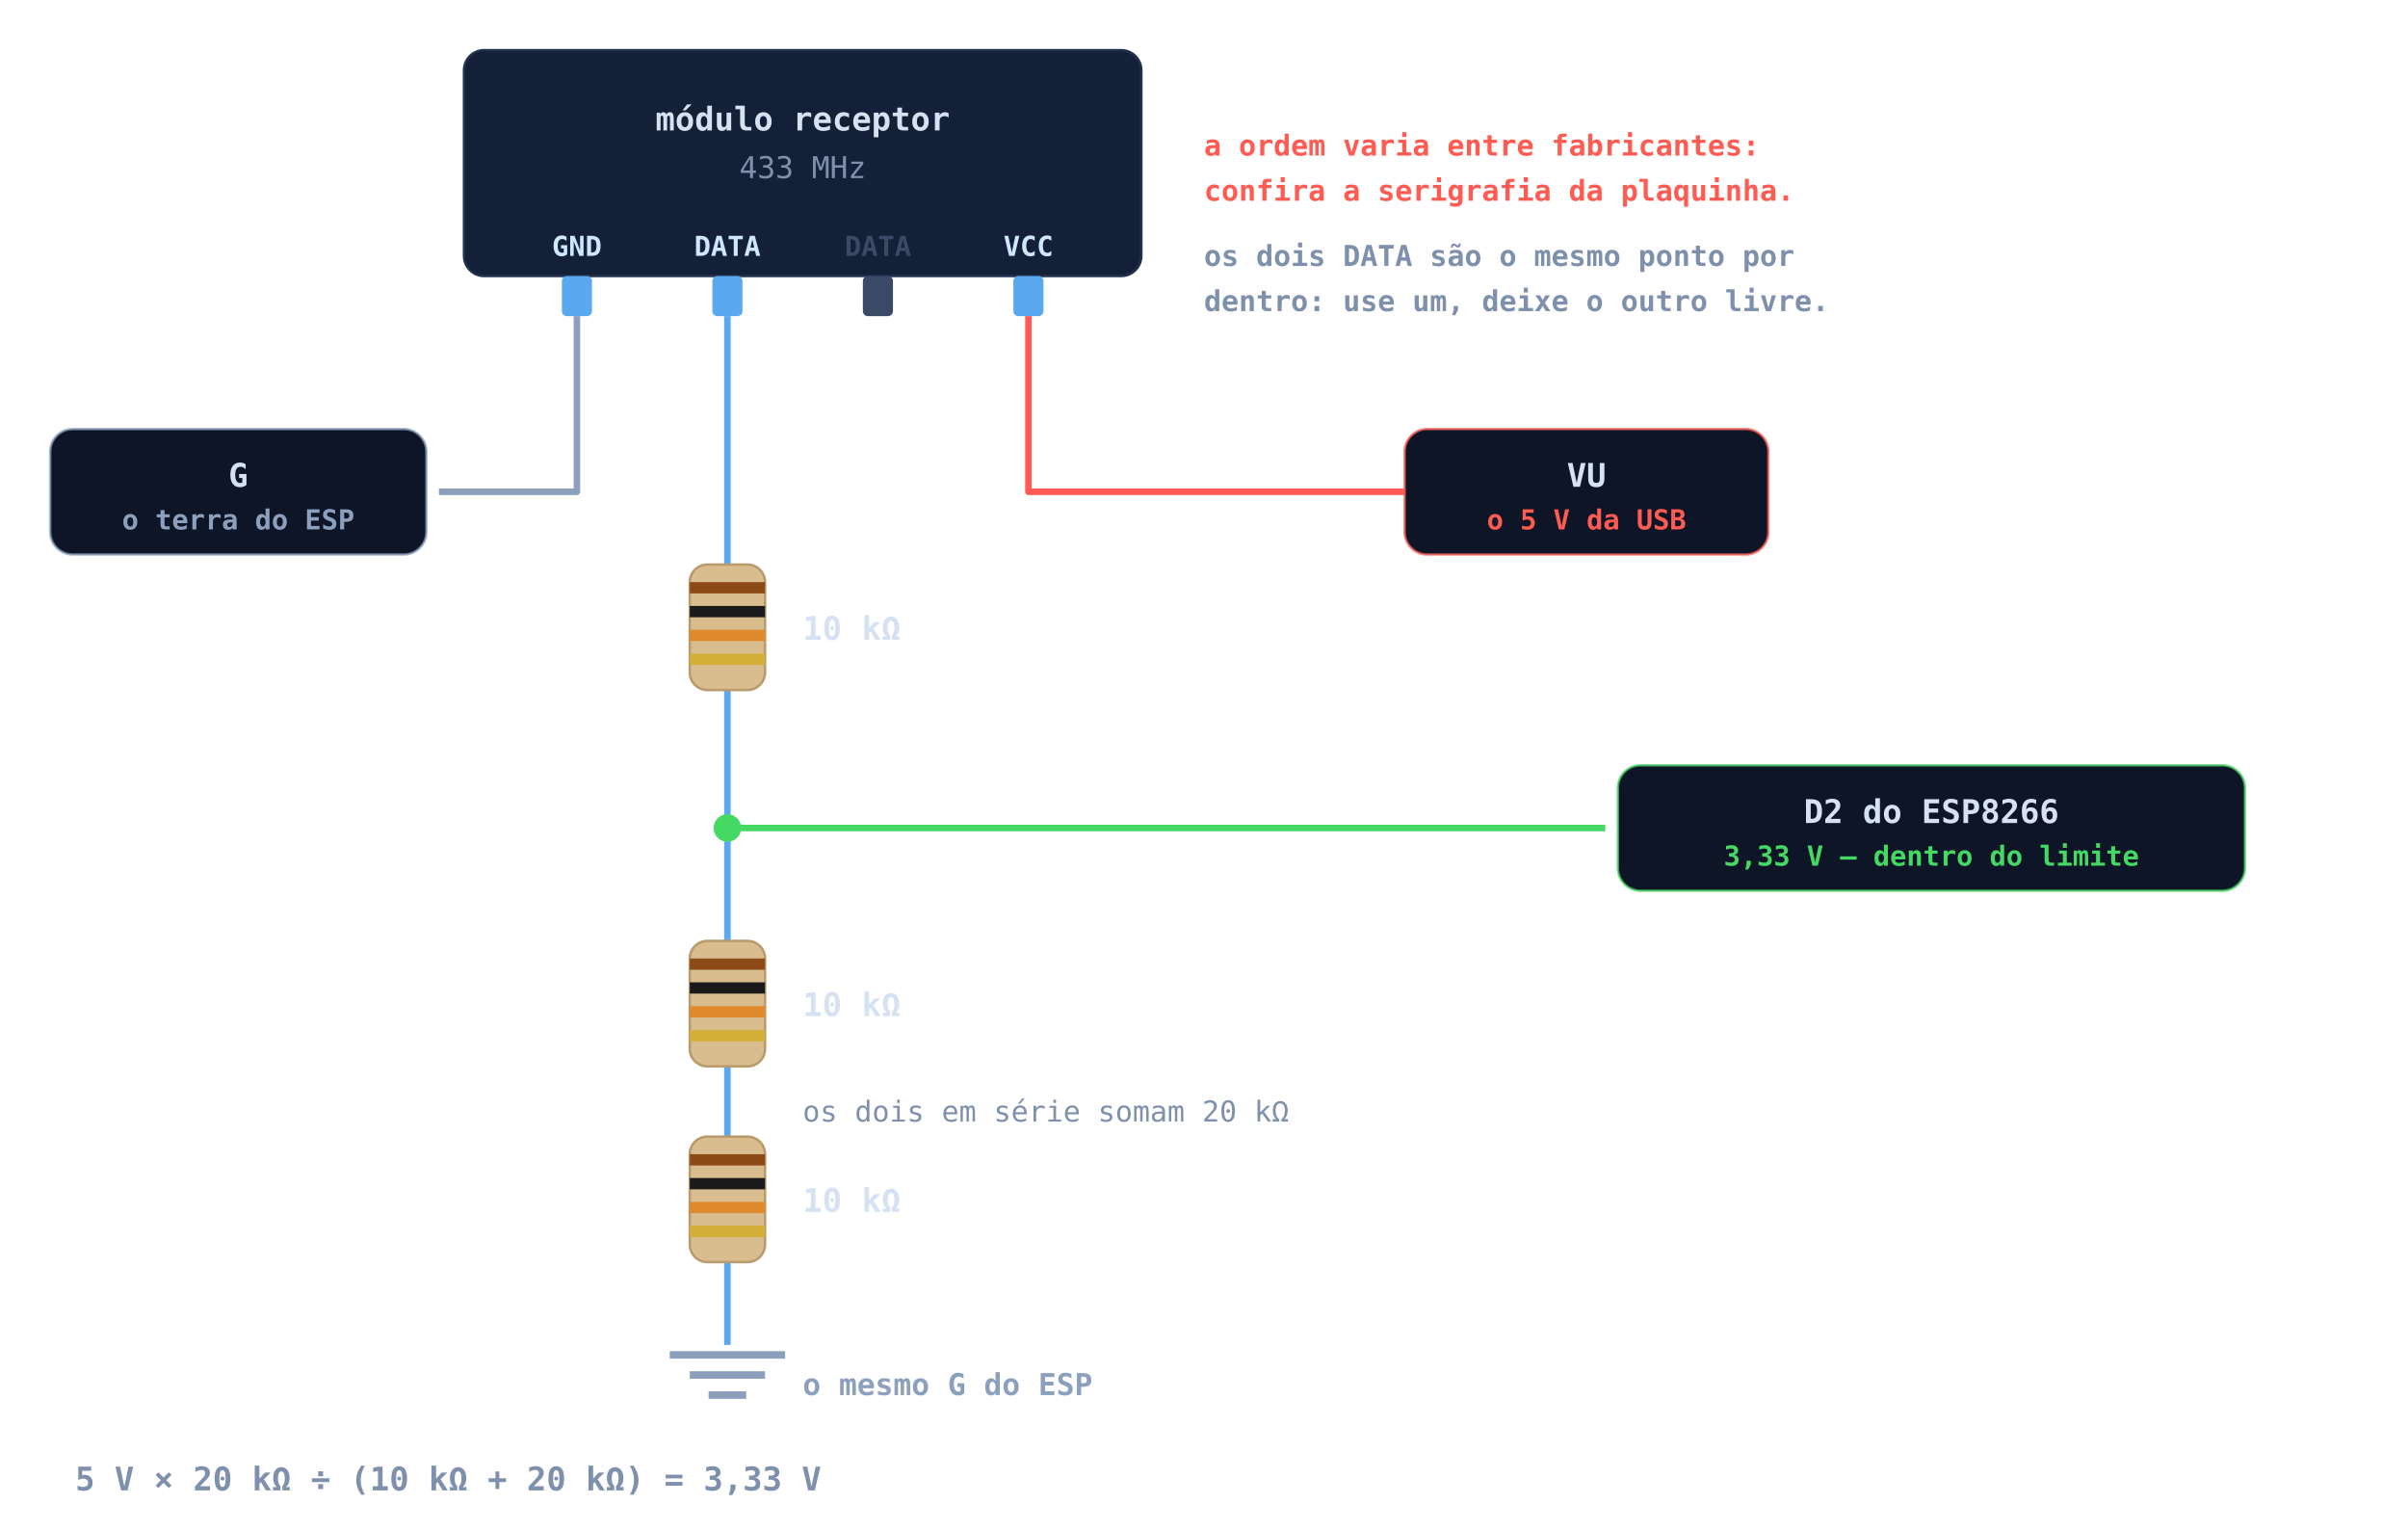
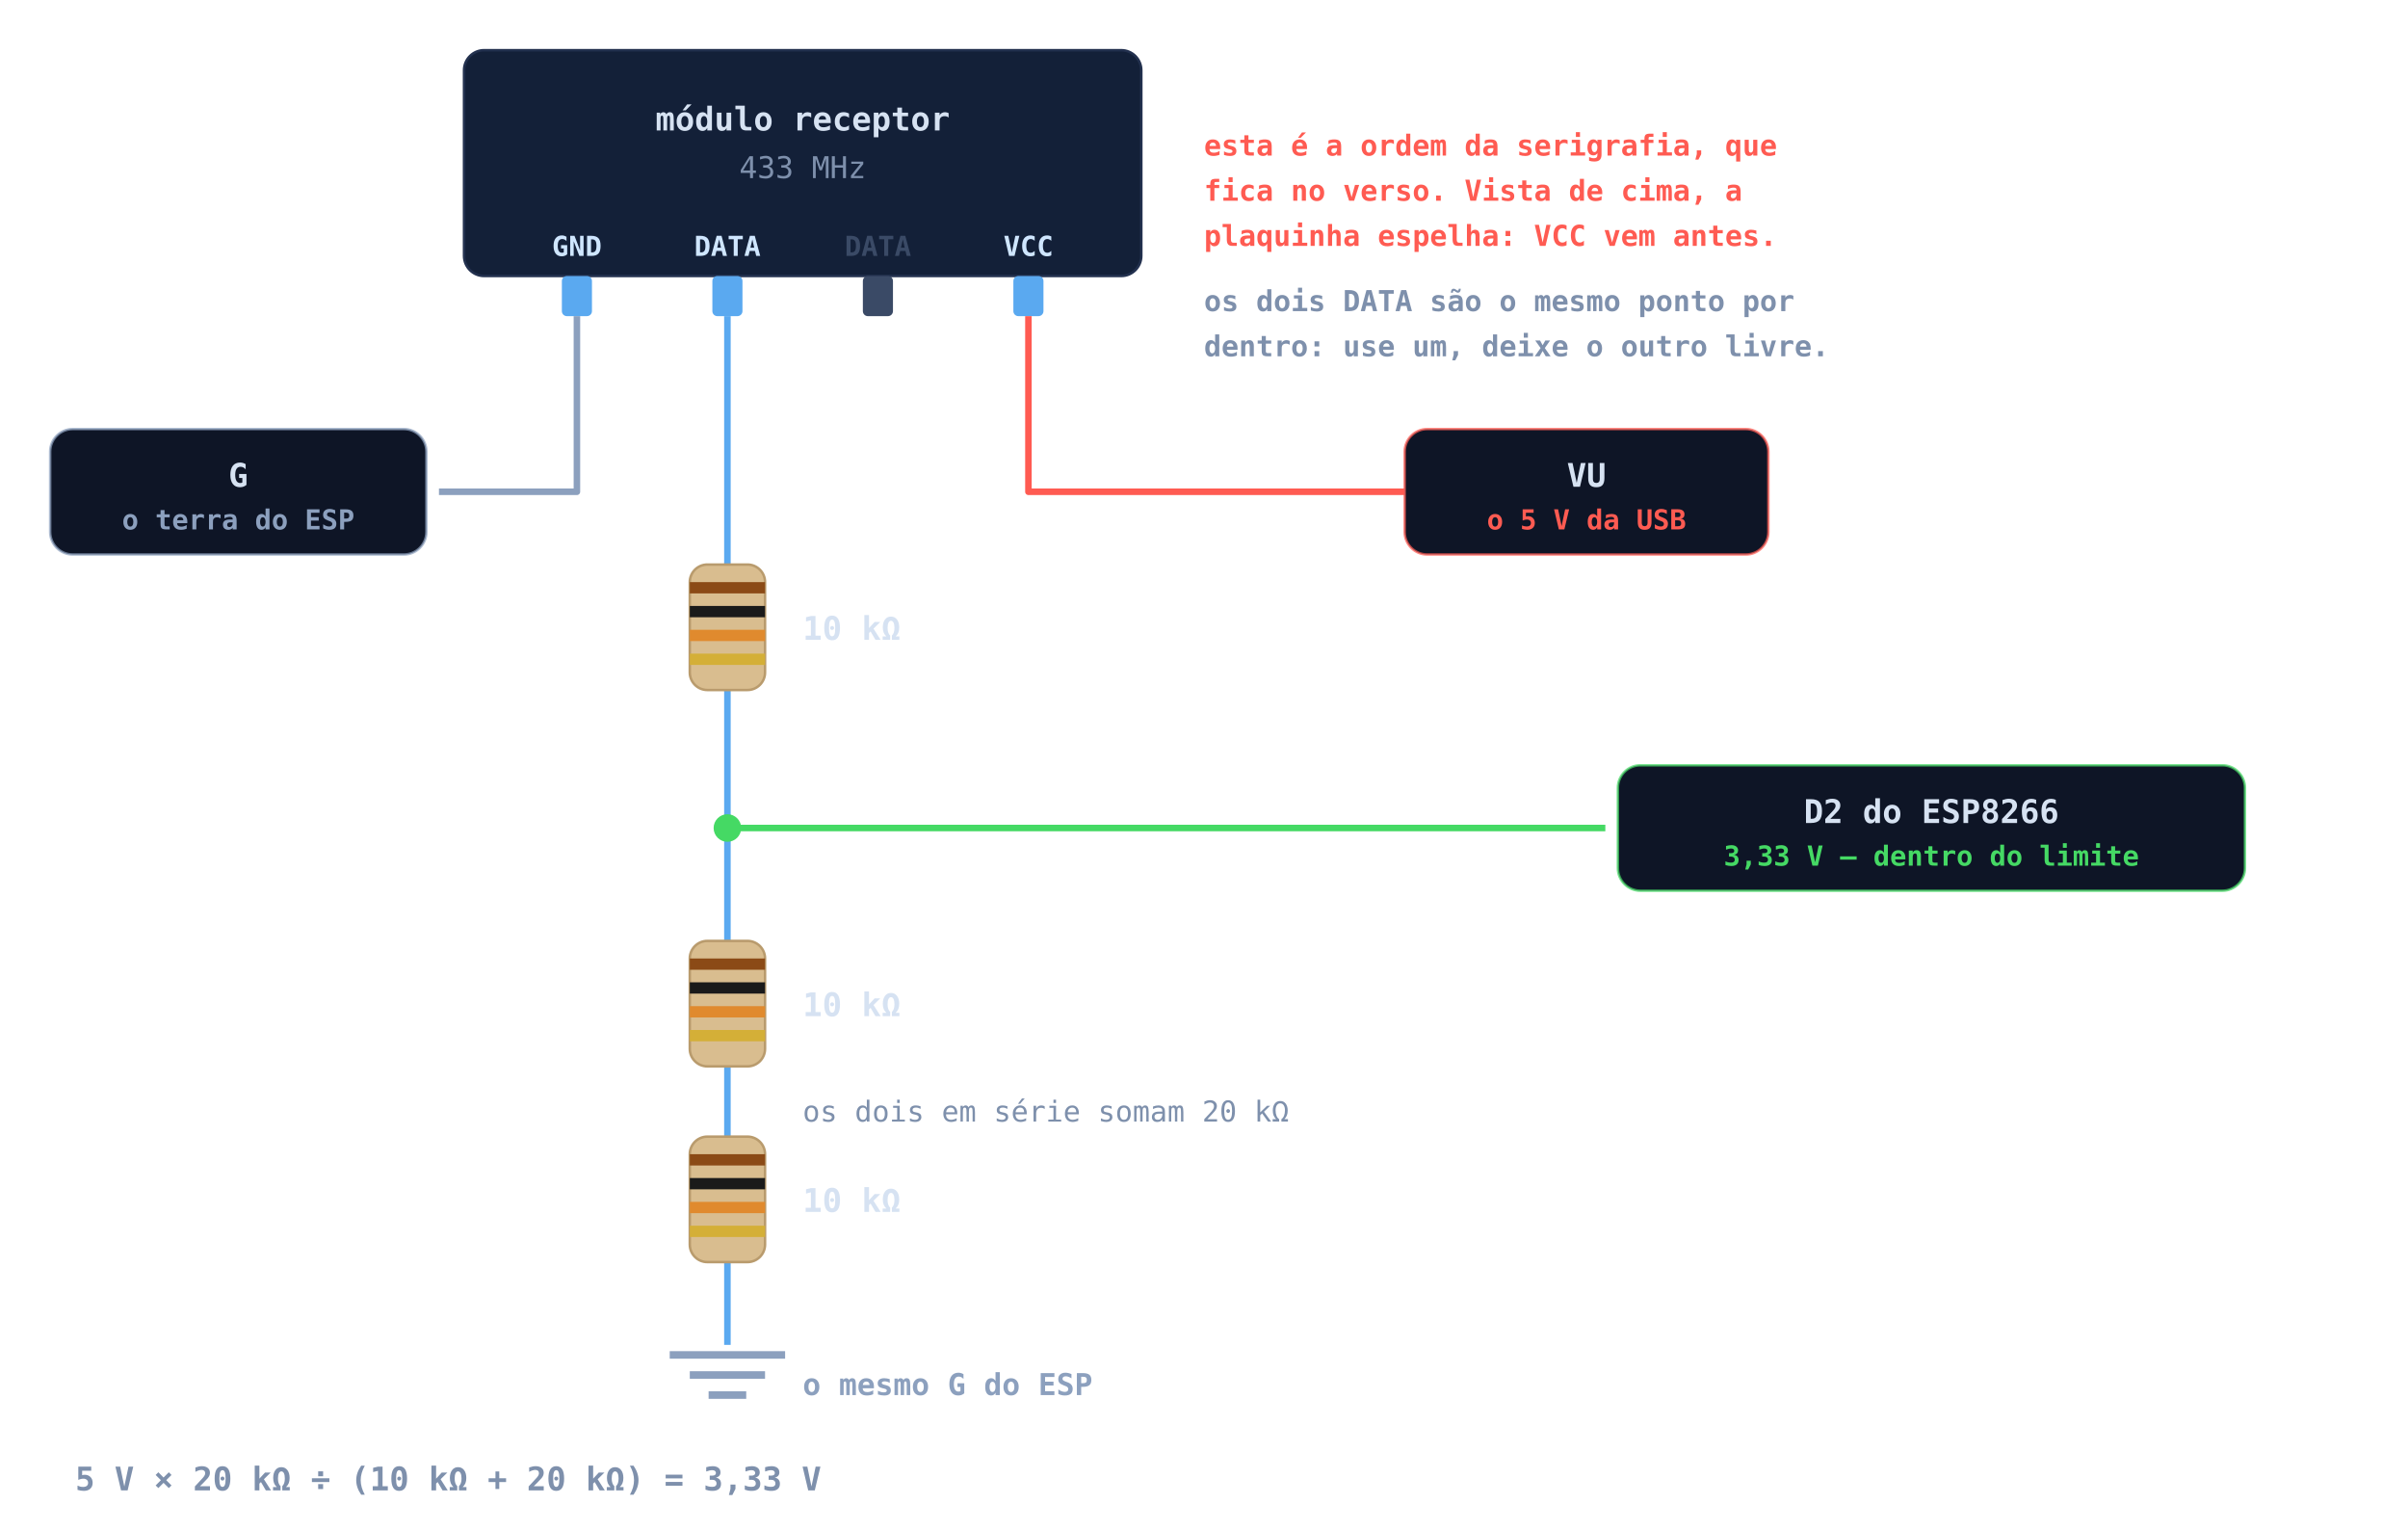
<svg xmlns="http://www.w3.org/2000/svg" viewBox="0 0 960 610" role="img" aria-labelledby="ddiv-t">
  <rect x="185" y="20" width="270" height="90" rx="8" fill="#132038" stroke="#22304E" />
  <text x="320.0" y="52.0" text-anchor="middle" font-family="'IBM Plex Mono','SFMono-Regular',ui-monospace,monospace" font-size="13" font-weight="700" fill="#D6E2F2">módulo receptor</text>
  <text x="320.0" y="71.0" text-anchor="middle" font-family="'IBM Plex Mono','SFMono-Regular',ui-monospace,monospace" font-size="12" font-weight="500" fill="#7E90AC">433 MHz</text>
  <rect x="224" y="110" width="12" height="16" rx="2" fill="#5AA9F0" />
  <text x="230.0" y="102.0" text-anchor="middle" font-family="'IBM Plex Mono','SFMono-Regular',ui-monospace,monospace" font-size="11" font-weight="700" fill="#CFE6FF">GND</text>
  <rect x="284" y="110" width="12" height="16" rx="2" fill="#5AA9F0" />
  <text x="290.0" y="102.0" text-anchor="middle" font-family="'IBM Plex Mono','SFMono-Regular',ui-monospace,monospace" font-size="11" font-weight="700" fill="#CFE6FF">DATA</text>
  <rect x="344" y="110" width="12" height="16" rx="2" fill="#3A4A66" />
  <text x="350.0" y="102.0" text-anchor="middle" font-family="'IBM Plex Mono','SFMono-Regular',ui-monospace,monospace" font-size="11" font-weight="700" fill="#3A4A66">DATA</text>
  <rect x="404" y="110" width="12" height="16" rx="2" fill="#5AA9F0" />
  <text x="410.0" y="102.0" text-anchor="middle" font-family="'IBM Plex Mono','SFMono-Regular',ui-monospace,monospace" font-size="11" font-weight="700" fill="#CFE6FF">VCC</text>
-   <text x="480.0" y="62.0" text-anchor="start" font-family="'IBM Plex Mono','SFMono-Regular',ui-monospace,monospace" font-size="11.5" font-weight="700" fill="#FF5B52">a ordem varia entre fabricantes:</text>
-   <text x="480.0" y="80.0" text-anchor="start" font-family="'IBM Plex Mono','SFMono-Regular',ui-monospace,monospace" font-size="11.5" font-weight="700" fill="#FF5B52">confira a serigrafia da plaquinha.</text>
-   <text x="480.0" y="106.0" text-anchor="start" font-family="'IBM Plex Mono','SFMono-Regular',ui-monospace,monospace" font-size="11.5" font-weight="600" fill="#7E90AC">os dois DATA são o mesmo ponto por</text>
-   <text x="480.0" y="124.0" text-anchor="start" font-family="'IBM Plex Mono','SFMono-Regular',ui-monospace,monospace" font-size="11.5" font-weight="600" fill="#7E90AC">dentro: use um, deixe o outro livre.</text>
+   <text x="480.0" y="62.0" text-anchor="start" font-family="'IBM Plex Mono','SFMono-Regular',ui-monospace,monospace" font-size="11.5" font-weight="700" fill="#FF5B52">esta é a ordem da serigrafia, que</text>
+   <text x="480.0" y="80.0" text-anchor="start" font-family="'IBM Plex Mono','SFMono-Regular',ui-monospace,monospace" font-size="11.5" font-weight="700" fill="#FF5B52">fica no verso. Vista de cima, a</text>
+   <text x="480.0" y="98.0" text-anchor="start" font-family="'IBM Plex Mono','SFMono-Regular',ui-monospace,monospace" font-size="11.5" font-weight="700" fill="#FF5B52">plaquinha espelha: VCC vem antes.</text>
+   <text x="480.0" y="124.0" text-anchor="start" font-family="'IBM Plex Mono','SFMono-Regular',ui-monospace,monospace" font-size="11.5" font-weight="600" fill="#7E90AC">os dois DATA são o mesmo ponto por</text>
+   <text x="480.0" y="142.0" text-anchor="start" font-family="'IBM Plex Mono','SFMono-Regular',ui-monospace,monospace" font-size="11.5" font-weight="600" fill="#7E90AC">dentro: use um, deixe o outro livre.</text>
  <path d="M230 126 V196 H175" stroke="#8CA0BE" stroke-width="2.6" fill="none" stroke-linejoin="round" />
  <rect x="20" y="171" width="150" height="50" rx="9" fill="#0E1526" stroke="#8CA0BE" stroke-opacity="0.7" />
  <text x="95.0" y="194.0" text-anchor="middle" font-family="'IBM Plex Mono','SFMono-Regular',ui-monospace,monospace" font-size="13" font-weight="700" fill="#D6E2F2">G</text>
  <text x="95.0" y="211.0" text-anchor="middle" font-family="'IBM Plex Mono','SFMono-Regular',ui-monospace,monospace" font-size="11" font-weight="600" fill="#8CA0BE">o terra do ESP</text>
  <path d="M410 126 V196 H560" stroke="#FF5B52" stroke-width="2.6" fill="none" stroke-linejoin="round" />
  <rect x="560" y="171" width="145" height="50" rx="9" fill="#0E1526" stroke="#FF5B52" stroke-opacity="0.7" />
  <text x="632.5" y="194.0" text-anchor="middle" font-family="'IBM Plex Mono','SFMono-Regular',ui-monospace,monospace" font-size="13" font-weight="700" fill="#D6E2F2">VU</text>
  <text x="632.5" y="211.0" text-anchor="middle" font-family="'IBM Plex Mono','SFMono-Regular',ui-monospace,monospace" font-size="11" font-weight="600" fill="#FF5B52">o 5 V da USB</text>
  <path d="M290 126 V536" stroke="#5AA9F0" stroke-width="2.6" fill="none" />
  <rect x="275" y="225" width="30" height="50" rx="7" fill="#D9BD8F" stroke="#B99B6D" />
  <rect x="275" y="232.0" width="30" height="4.5" fill="#8B4A16" />
  <rect x="275" y="241.5" width="30" height="4.5" fill="#1A1A1A" />
  <rect x="275" y="251.0" width="30" height="4.5" fill="#E08A2E" />
  <rect x="275" y="260.5" width="30" height="4.5" fill="#D4AF37" />
  <text x="320.0" y="255.0" text-anchor="start" font-family="'IBM Plex Mono','SFMono-Regular',ui-monospace,monospace" font-size="13" font-weight="700" fill="#D6E2F2">10 kΩ</text>
  <rect x="275" y="375" width="30" height="50" rx="7" fill="#D9BD8F" stroke="#B99B6D" />
  <rect x="275" y="382.0" width="30" height="4.5" fill="#8B4A16" />
  <rect x="275" y="391.5" width="30" height="4.5" fill="#1A1A1A" />
  <rect x="275" y="401.0" width="30" height="4.5" fill="#E08A2E" />
  <rect x="275" y="410.5" width="30" height="4.5" fill="#D4AF37" />
  <text x="320.0" y="405.0" text-anchor="start" font-family="'IBM Plex Mono','SFMono-Regular',ui-monospace,monospace" font-size="13" font-weight="700" fill="#D6E2F2">10 kΩ</text>
  <rect x="275" y="453" width="30" height="50" rx="7" fill="#D9BD8F" stroke="#B99B6D" />
  <rect x="275" y="460.0" width="30" height="4.5" fill="#8B4A16" />
  <rect x="275" y="469.5" width="30" height="4.5" fill="#1A1A1A" />
  <rect x="275" y="479.0" width="30" height="4.5" fill="#E08A2E" />
  <rect x="275" y="488.5" width="30" height="4.5" fill="#D4AF37" />
  <text x="320.0" y="483.0" text-anchor="start" font-family="'IBM Plex Mono','SFMono-Regular',ui-monospace,monospace" font-size="13" font-weight="700" fill="#D6E2F2">10 kΩ</text>
  <text x="320.0" y="447.0" text-anchor="start" font-family="'IBM Plex Mono','SFMono-Regular',ui-monospace,monospace" font-size="11.5" font-weight="500" fill="#7E90AC">os dois em série somam 20 kΩ</text>
  <path d="M290 330 H640" stroke="#45D964" stroke-width="2.6" />
  <circle cx="290" cy="330" r="5.5" fill="#45D964" />
  <rect x="645" y="305" width="250" height="50" rx="9" fill="#0E1526" stroke="#45D964" stroke-opacity="0.7" />
  <text x="770.0" y="328.0" text-anchor="middle" font-family="'IBM Plex Mono','SFMono-Regular',ui-monospace,monospace" font-size="13" font-weight="700" fill="#D6E2F2">D2 do ESP8266</text>
  <text x="770.0" y="345.0" text-anchor="middle" font-family="'IBM Plex Mono','SFMono-Regular',ui-monospace,monospace" font-size="11" font-weight="600" fill="#45D964">3,33 V — dentro do limite</text>
  <path d="M267.0 540 H313.0" stroke="#8CA0BE" stroke-width="3" />
  <path d="M275.0 548 H305.0" stroke="#8CA0BE" stroke-width="3" />
  <path d="M282.5 556 H297.5" stroke="#8CA0BE" stroke-width="3" />
  <text x="320.0" y="556.0" text-anchor="start" font-family="'IBM Plex Mono','SFMono-Regular',ui-monospace,monospace" font-size="12" font-weight="600" fill="#8CA0BE">o mesmo G do ESP</text>
  <text x="30.0" y="594.0" text-anchor="start" font-family="'IBM Plex Mono','SFMono-Regular',ui-monospace,monospace" font-size="13" font-weight="600" fill="#7E90AC">5 V × 20 kΩ ÷ (10 kΩ + 20 kΩ) = 3,33 V</text>
</svg>
